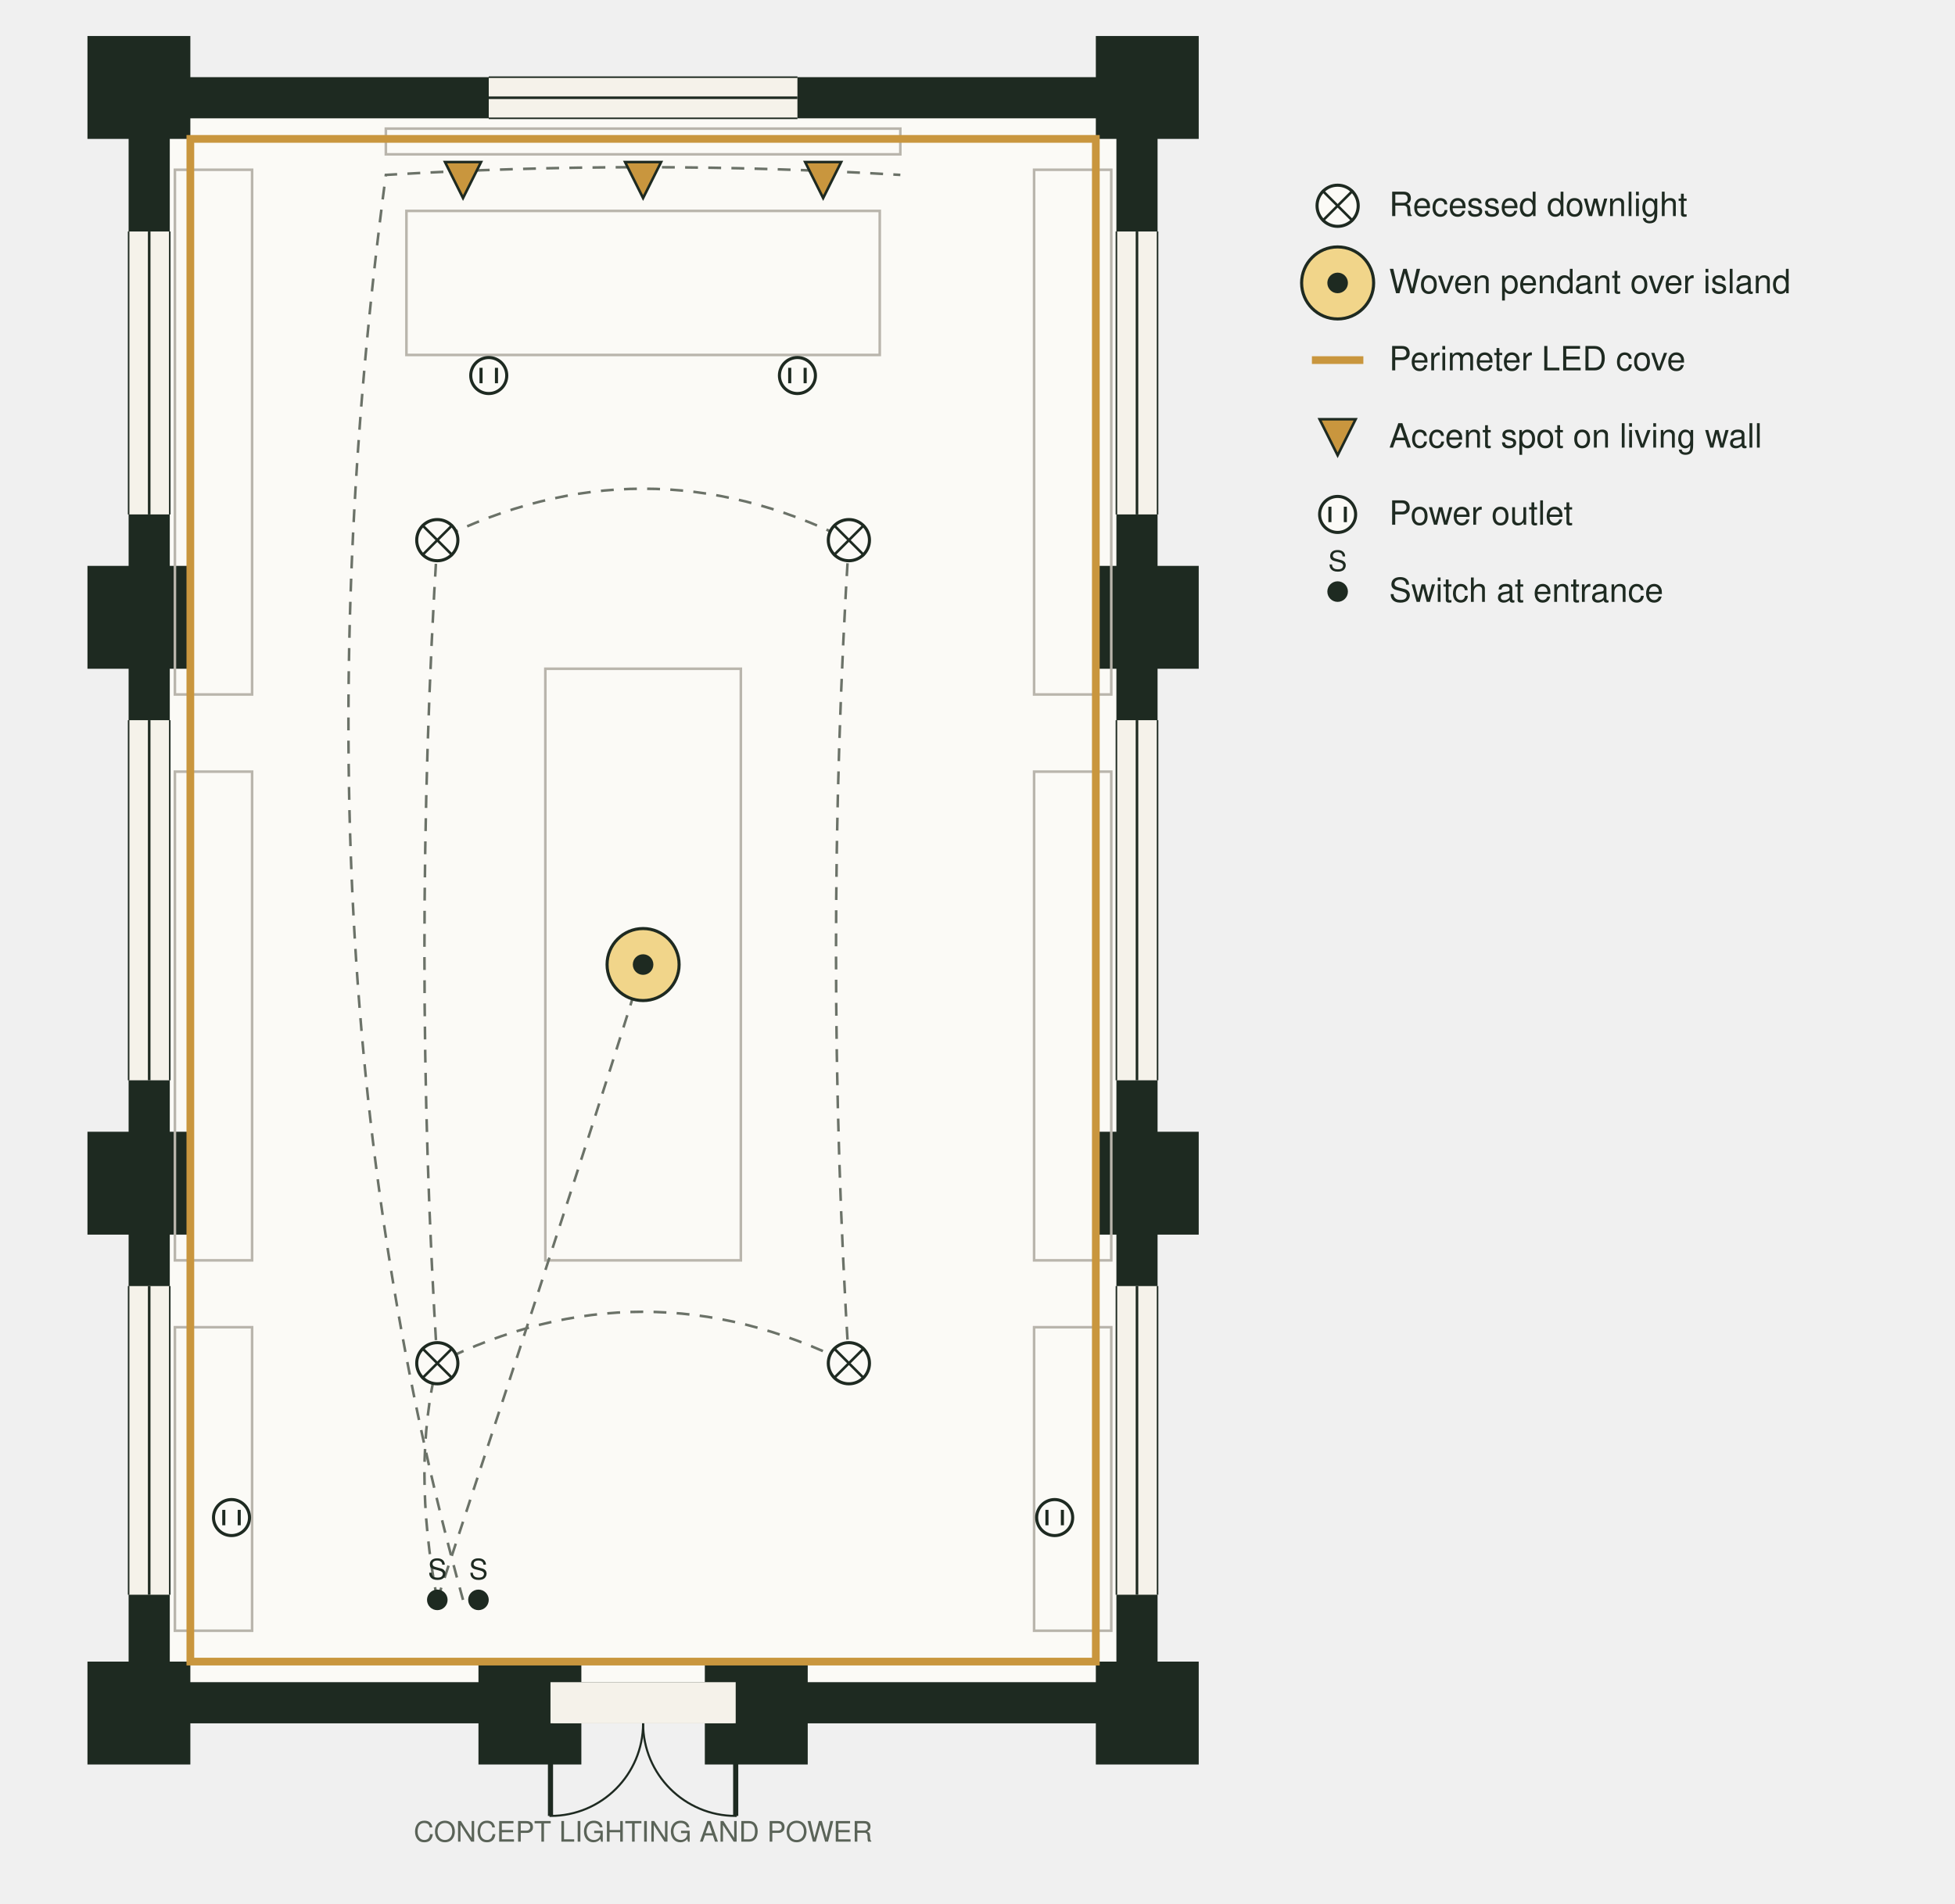
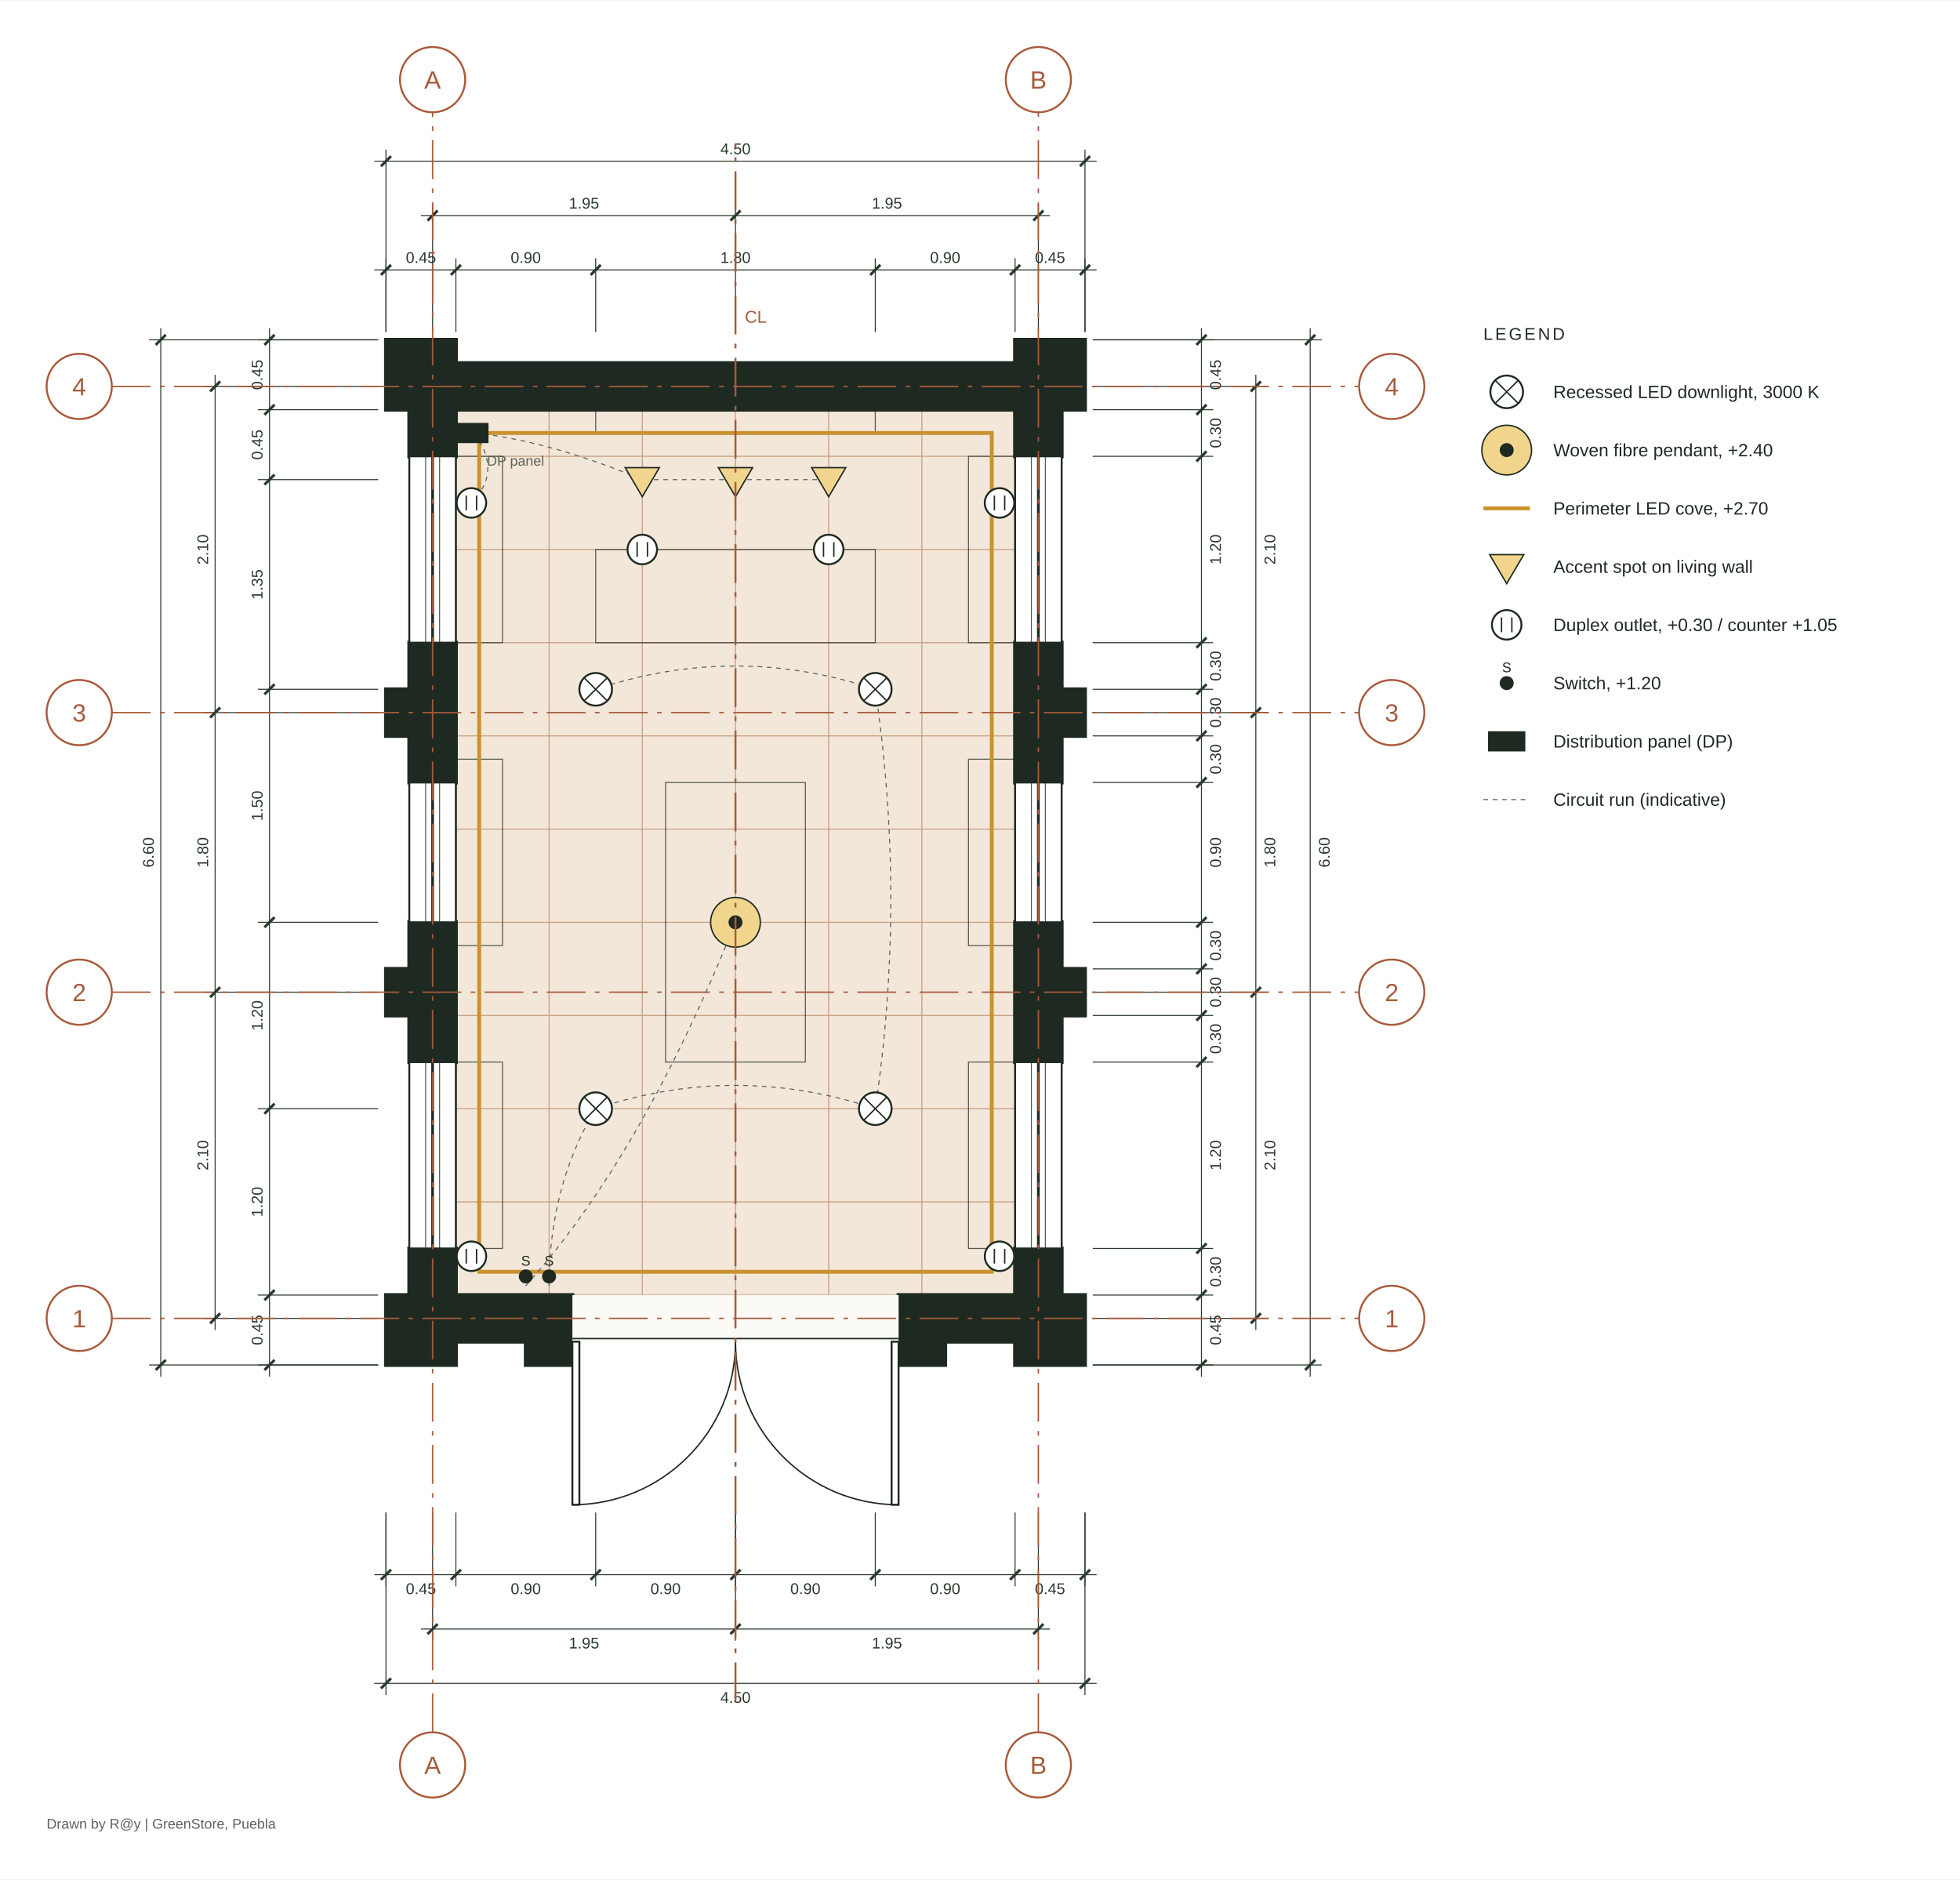
- <svg xmlns="http://www.w3.org/2000/svg" viewBox="10 30 760 740" width="760" height="740" role="img" aria-label="Concept lighting and power plan: perimeter LED cove, four recessed downlights, a woven pendant over the island, three accent spots on the living wall, outlets at the counter and near the entrance, and switches by the door">
-   <rect x="76" y="76" width="368" height="608" fill="#FBFAF6" />
-   <path d="M60 60 H460 V700 H60 Z M76 76 V684 H444 V76 Z" fill="#1E2A21" fill-rule="evenodd" />
-   <rect x="44" y="44" width="40" height="40" fill="#1E2A21" />
-   <rect x="436" y="44" width="40" height="40" fill="#1E2A21" />
-   <rect x="44" y="676" width="40" height="40" fill="#1E2A21" />
-   <rect x="436" y="676" width="40" height="40" fill="#1E2A21" />
-   <rect x="44" y="250" width="40" height="40" fill="#1E2A21" />
-   <rect x="44" y="470" width="40" height="40" fill="#1E2A21" />
-   <rect x="436" y="250" width="40" height="40" fill="#1E2A21" />
-   <rect x="436" y="470" width="40" height="40" fill="#1E2A21" />
-   <rect x="196" y="676" width="40" height="40" fill="#1E2A21" />
-   <rect x="284" y="676" width="40" height="40" fill="#1E2A21" />
-   <rect x="60" y="120" width="16" height="110" fill="#F5F2EA" />
-   <line x1="68" y1="120" x2="68" y2="230" stroke="#1E2A21" stroke-width="1" />
-   <line x1="60" y1="120" x2="60" y2="230" stroke="#1E2A21" stroke-width="0.6" />
-   <line x1="76" y1="120" x2="76" y2="230" stroke="#1E2A21" stroke-width="0.6" />
-   <rect x="444" y="120" width="16" height="110" fill="#F5F2EA" />
-   <line x1="452" y1="120" x2="452" y2="230" stroke="#1E2A21" stroke-width="1" />
-   <line x1="444" y1="120" x2="444" y2="230" stroke="#1E2A21" stroke-width="0.6" />
-   <line x1="460" y1="120" x2="460" y2="230" stroke="#1E2A21" stroke-width="0.6" />
-   <rect x="60" y="310" width="16" height="140" fill="#F5F2EA" />
-   <line x1="68" y1="310" x2="68" y2="450" stroke="#1E2A21" stroke-width="1" />
-   <line x1="60" y1="310" x2="60" y2="450" stroke="#1E2A21" stroke-width="0.6" />
-   <line x1="76" y1="310" x2="76" y2="450" stroke="#1E2A21" stroke-width="0.6" />
-   <rect x="444" y="310" width="16" height="140" fill="#F5F2EA" />
-   <line x1="452" y1="310" x2="452" y2="450" stroke="#1E2A21" stroke-width="1" />
-   <line x1="444" y1="310" x2="444" y2="450" stroke="#1E2A21" stroke-width="0.6" />
-   <line x1="460" y1="310" x2="460" y2="450" stroke="#1E2A21" stroke-width="0.6" />
-   <rect x="60" y="530" width="16" height="120" fill="#F5F2EA" />
-   <line x1="68" y1="530" x2="68" y2="650" stroke="#1E2A21" stroke-width="1" />
-   <line x1="60" y1="530" x2="60" y2="650" stroke="#1E2A21" stroke-width="0.6" />
-   <line x1="76" y1="530" x2="76" y2="650" stroke="#1E2A21" stroke-width="0.6" />
-   <rect x="444" y="530" width="16" height="120" fill="#F5F2EA" />
-   <line x1="452" y1="530" x2="452" y2="650" stroke="#1E2A21" stroke-width="1" />
-   <line x1="444" y1="530" x2="444" y2="650" stroke="#1E2A21" stroke-width="0.6" />
-   <line x1="460" y1="530" x2="460" y2="650" stroke="#1E2A21" stroke-width="0.6" />
-   <rect x="200" y="60" width="120" height="16" fill="#F5F2EA" />
-   <line x1="200" y1="68" x2="320" y2="68" stroke="#1E2A21" stroke-width="1" />
-   <line x1="200" y1="60" x2="320" y2="60" stroke="#1E2A21" stroke-width="0.6" />
-   <line x1="200" y1="76" x2="320" y2="76" stroke="#1E2A21" stroke-width="0.6" />
-   <rect x="224" y="684" width="72" height="16" fill="#F5F2EA" />
-   <path d="M224 700 L224 736 A36 36 0 0 0 260 700" fill="none" stroke="#1E2A21" stroke-width="0.8" />
-   <path d="M296 700 L296 736 A36 36 0 0 1 260 700" fill="none" stroke="#1E2A21" stroke-width="0.8" />
-   <line x1="224" y1="700" x2="224" y2="736" stroke="#1E2A21" stroke-width="2" />
-   <line x1="296" y1="700" x2="296" y2="736" stroke="#1E2A21" stroke-width="2" />
-   <rect x="168" y="112" width="184" height="56" fill="none" stroke="#B9B5AC" stroke-width="1" />
-   <rect x="222" y="290" width="76" height="230" fill="none" stroke="#B9B5AC" stroke-width="1" />
-   <rect x="160" y="80" width="200" height="10" fill="none" stroke="#B9B5AC" stroke-width="1" />
-   <rect x="78" y="96" width="30" height="204" fill="none" stroke="#B9B5AC" stroke-width="1" />
-   <rect x="78" y="330" width="30" height="190" fill="none" stroke="#B9B5AC" stroke-width="1" />
-   <rect x="78" y="546" width="30" height="118" fill="none" stroke="#B9B5AC" stroke-width="1" />
-   <rect x="412" y="96" width="30" height="204" fill="none" stroke="#B9B5AC" stroke-width="1" />
-   <rect x="412" y="330" width="30" height="190" fill="none" stroke="#B9B5AC" stroke-width="1" />
-   <rect x="412" y="546" width="30" height="118" fill="none" stroke="#B9B5AC" stroke-width="1" />
-   <rect x="84" y="84" width="352" height="592" fill="none" stroke="#C9963E" stroke-width="3" stroke-dasharray="1 0" />
-   <path d="M180 652 Q170 600 180 560 Q260 520 340 560 M180 560 Q170 400 180 240 Q260 200 340 240 M340 240 Q330 400 340 560" fill="none" stroke="#6B7268" stroke-width="1" stroke-dasharray="5 4" />
-   <path d="M180 652 Q240 470 260 405" fill="none" stroke="#6B7268" stroke-width="1" stroke-dasharray="5 4" />
-   <path d="M190 652 Q120 400 160 98 Q260 92 360 98" fill="none" stroke="#6B7268" stroke-width="1" stroke-dasharray="5 4" />
-   <circle cx="180" cy="240" r="8" fill="#FBFAF6" stroke="#1E2A21" stroke-width="1.2" />
-   <line x1="174" y1="234" x2="186" y2="246" stroke="#1E2A21" stroke-width="1" />
-   <line x1="174" y1="246" x2="186" y2="234" stroke="#1E2A21" stroke-width="1" />
-   <circle cx="340" cy="240" r="8" fill="#FBFAF6" stroke="#1E2A21" stroke-width="1.2" />
-   <line x1="334" y1="234" x2="346" y2="246" stroke="#1E2A21" stroke-width="1" />
-   <line x1="334" y1="246" x2="346" y2="234" stroke="#1E2A21" stroke-width="1" />
-   <circle cx="180" cy="560" r="8" fill="#FBFAF6" stroke="#1E2A21" stroke-width="1.2" />
-   <line x1="174" y1="554" x2="186" y2="566" stroke="#1E2A21" stroke-width="1" />
-   <line x1="174" y1="566" x2="186" y2="554" stroke="#1E2A21" stroke-width="1" />
-   <circle cx="340" cy="560" r="8" fill="#FBFAF6" stroke="#1E2A21" stroke-width="1.2" />
-   <line x1="334" y1="554" x2="346" y2="566" stroke="#1E2A21" stroke-width="1" />
-   <line x1="334" y1="566" x2="346" y2="554" stroke="#1E2A21" stroke-width="1" />
-   <circle cx="260" cy="405" r="14" fill="#F1D58A" stroke="#1E2A21" stroke-width="1.2" />
-   <circle cx="260" cy="405" r="4" fill="#1E2A21" />
-   <path d="M183 93 L197 93 L190 107 Z" fill="#C9963E" stroke="#1E2A21" stroke-width="1" />
-   <path d="M253 93 L267 93 L260 107 Z" fill="#C9963E" stroke="#1E2A21" stroke-width="1" />
-   <path d="M323 93 L337 93 L330 107 Z" fill="#C9963E" stroke="#1E2A21" stroke-width="1" />
-   <circle cx="200" cy="176" r="7" fill="#FBFAF6" stroke="#1E2A21" stroke-width="1.2" />
-   <line x1="197" y1="173" x2="197" y2="179" stroke="#1E2A21" stroke-width="1.2" />
-   <line x1="203" y1="173" x2="203" y2="179" stroke="#1E2A21" stroke-width="1.2" />
-   <circle cx="320" cy="176" r="7" fill="#FBFAF6" stroke="#1E2A21" stroke-width="1.2" />
-   <line x1="317" y1="173" x2="317" y2="179" stroke="#1E2A21" stroke-width="1.2" />
-   <line x1="323" y1="173" x2="323" y2="179" stroke="#1E2A21" stroke-width="1.2" />
-   <circle cx="100" cy="620" r="7" fill="#FBFAF6" stroke="#1E2A21" stroke-width="1.2" />
-   <line x1="97" y1="617" x2="97" y2="623" stroke="#1E2A21" stroke-width="1.2" />
-   <line x1="103" y1="617" x2="103" y2="623" stroke="#1E2A21" stroke-width="1.2" />
-   <circle cx="420" cy="620" r="7" fill="#FBFAF6" stroke="#1E2A21" stroke-width="1.2" />
-   <line x1="417" y1="617" x2="417" y2="623" stroke="#1E2A21" stroke-width="1.2" />
-   <line x1="423" y1="617" x2="423" y2="623" stroke="#1E2A21" stroke-width="1.2" />
-   <circle cx="180" cy="652" r="4" fill="#1E2A21" />
-   <text x="180" y="644" text-anchor="middle" font-family="Jost, Helvetica Neue, Helvetica, Arial, sans-serif" font-size="11" font-weight="400" fill="#1E2A21">S</text>
-   <circle cx="196" cy="652" r="4" fill="#1E2A21" />
-   <text x="196" y="644" text-anchor="middle" font-family="Jost, Helvetica Neue, Helvetica, Arial, sans-serif" font-size="11" font-weight="400" fill="#1E2A21">S</text>
-   <text x="260" y="746" text-anchor="middle" font-family="Jost, Helvetica Neue, Helvetica, Arial, sans-serif" font-size="11" font-weight="400" fill="#5A6358">CONCEPT LIGHTING AND POWER</text>
-   <circle cx="530" cy="110" r="8" fill="#FBFAF6" stroke="#1E2A21" stroke-width="1.2" />
-   <line x1="524" y1="104" x2="536" y2="116" stroke="#1E2A21" stroke-width="1" />
-   <line x1="524" y1="116" x2="536" y2="104" stroke="#1E2A21" stroke-width="1" />
-   <text x="550" y="114" text-anchor="start" font-family="Jost, Helvetica Neue, Helvetica, Arial, sans-serif" font-size="13" font-weight="400" fill="#1E2A21">Recessed downlight</text>
-   <circle cx="530" cy="140" r="14" fill="#F1D58A" stroke="#1E2A21" stroke-width="1.2" />
-   <circle cx="530" cy="140" r="4" fill="#1E2A21" />
-   <text x="550" y="144" text-anchor="start" font-family="Jost, Helvetica Neue, Helvetica, Arial, sans-serif" font-size="13" font-weight="400" fill="#1E2A21">Woven pendant over island</text>
-   <line x1="520" y1="170" x2="540" y2="170" stroke="#C9963E" stroke-width="3" />
-   <text x="550" y="174" text-anchor="start" font-family="Jost, Helvetica Neue, Helvetica, Arial, sans-serif" font-size="13" font-weight="400" fill="#1E2A21">Perimeter LED cove</text>
-   <path d="M523 193 L537 193 L530 207 Z" fill="#C9963E" stroke="#1E2A21" stroke-width="1" />
-   <text x="550" y="204" text-anchor="start" font-family="Jost, Helvetica Neue, Helvetica, Arial, sans-serif" font-size="13" font-weight="400" fill="#1E2A21">Accent spot on living wall</text>
-   <circle cx="530" cy="230" r="7" fill="#FBFAF6" stroke="#1E2A21" stroke-width="1.2" />
-   <line x1="527" y1="227" x2="527" y2="233" stroke="#1E2A21" stroke-width="1.2" />
-   <line x1="533" y1="227" x2="533" y2="233" stroke="#1E2A21" stroke-width="1.2" />
-   <text x="550" y="234" text-anchor="start" font-family="Jost, Helvetica Neue, Helvetica, Arial, sans-serif" font-size="13" font-weight="400" fill="#1E2A21">Power outlet</text>
-   <circle cx="530" cy="260" r="4" fill="#1E2A21" />
-   <text x="530" y="252" text-anchor="middle" font-family="Jost, Helvetica Neue, Helvetica, Arial, sans-serif" font-size="11" font-weight="400" fill="#1E2A21">S</text>
-   <text x="550" y="264" text-anchor="start" font-family="Jost, Helvetica Neue, Helvetica, Arial, sans-serif" font-size="13" font-weight="400" fill="#1E2A21">Switch at entrance</text>
+ <svg xmlns="http://www.w3.org/2000/svg" viewBox="-2935 -8335 12618.4 12097" width="954" height="915" role="img" aria-label="Lighting and power plan with axes and three levels of dimensions: perimeter LED cove at +2.70, four recessed downlights on the 600 grid, woven pendant over the island, three accent spots on the living wall, six outlets, two switches at the entrance and the distribution panel in the staff zone">
+   <defs>
+     <style>
+ .cutfill{fill:#1E2A21;stroke:#1E2A21;stroke-width:25}
+ .cut{stroke:#1E2A21;stroke-width:35;stroke-dasharray:300 60 50 60;fill:none}
+ .heavy{stroke:#1E2A21;stroke-width:25;fill:none}
+ .med{stroke:#1E2A21;stroke-width:17.5;fill:none}
+ .thin{stroke:#1E2A21;stroke-width:9;fill:none}
+ .fine{stroke:#1E2A21;stroke-width:6.5;fill:none;opacity:.75}
+ .hidden{stroke:#1E2A21;stroke-width:9;fill:none;stroke-dasharray:60 60}
+ .solid{fill:#1E2A21;stroke:none}
+ .axis{stroke:#A85A3A;stroke-width:9;stroke-dasharray:250 60 30 60;fill:none}
+ .cl{stroke:#A85A3A;stroke-width:12.5;stroke-dasharray:250 60 30 60;fill:none}
+ .bubble{fill:#FFFFFF;stroke:#A85A3A;stroke-width:12.5}
+ .bubt{fill:#A85A3A;font-family:Jost, 'Helvetica Neue', Arial, sans-serif;paint-order:stroke;stroke:#FFFFFF;stroke-width:17.5}
+ .dim{stroke:#2B3A2E;stroke-width:6.5;fill:none}
+ .leader{stroke:#2B3A2E;stroke-width:4.5;fill:none;opacity:.6}
+ .tick{stroke:#2B3A2E;stroke-width:17.5}
+ .dimt{fill:#2B3A2E;font-family:Jost, 'Helvetica Neue', Arial, sans-serif;paint-order:stroke;stroke:#FFFFFF;stroke-width:25;stroke-linejoin:round}
+ .t{fill:#1E2A21;font-family:Jost, 'Helvetica Neue', Arial, sans-serif}
+ .sub{fill:#5B6458;font-family:Jost, 'Helvetica Neue', Arial, sans-serif}
+ .lvlt{fill:#1E2A21;font-family:Jost, 'Helvetica Neue', Arial, sans-serif;font-weight:500}
+ .lvll{fill:#5B6458;font-family:Jost, 'Helvetica Neue', Arial, sans-serif}
+ .lvltri{fill:#1E2A21}
+ .lvlbox{fill:#FFFFFF;stroke:#1E2A21;stroke-width:6.5}
+ .tagbox{fill:#FFFFFF;stroke:#1E2A21;stroke-width:9}
+ .tagt{fill:#1E2A21;font-family:Jost, 'Helvetica Neue', Arial, sans-serif;font-weight:500}
+ .floor{fill:#F3E7DA;stroke:none}
+ .tile{stroke:#E0CBB6;stroke-width:4.5;fill:none}
+ .grid600{stroke:#C79C7D;stroke-width:6.5;fill:none}
+ .wood{fill:#E9D6BC;stroke:#1E2A21;stroke-width:12.5}
+ .woodl{stroke:#B8936B;stroke-width:4.5;fill:none}
+ .stone{fill:#ECE8E0;stroke:#1E2A21;stroke-width:12.5}
+ .glass{fill:#E3EEF0;stroke:#1E2A21;stroke-width:6.5}
+ .green{fill:#6E8F5E;stroke:#4F6B43;stroke-width:6.5}
+ .greenl{fill:#C9D8BE;stroke:#4F6B43;stroke-width:9}
+ .soil{fill:#8B6A4E;stroke:none}
+ .earth{fill:url(#earth);stroke:none}
+ .white{fill:#FFFFFF;stroke:#1E2A21;stroke-width:12.5}
+ .paper{fill:#FBFAF6;stroke:none}
+ .water{stroke:#3F7FA8;stroke-width:17.5;fill:none}
+ .drip{stroke:#3F7FA8;stroke-width:17.5;fill:none;stroke-dasharray:17.5 60;stroke-linecap:round}
+ .drain{stroke:#8B5E3C;stroke-width:12.5;fill:none;stroke-dasharray:60 30}
+ .circuit{stroke:#55605A;stroke-width:6.5;fill:none;stroke-dasharray:30 30}
+ .light{fill:#F2D58C;stroke:#1E2A21;stroke-width:9}
+ .cove{stroke:#C9922E;stroke-width:25;fill:none}
+ .zone{stroke:none}
+ .path{fill:#E6DCCB;stroke:#B9A88E;stroke-width:6.5}
+ .plaza{fill:#E9C9AE;stroke:#B98E6C;stroke-width:6.5}
+ .bed{stroke:#4F6B43;stroke-width:9}
+ .canopy{fill:#6E8F5E;fill-opacity:.22;stroke:#4F6B43;stroke-width:9;stroke-dasharray:60 30}
+ </style>
+     <pattern id="earth" patternUnits="userSpaceOnUse" width="75" height="75" patternTransform="rotate(45)">
+       <line x1="0" y1="0" x2="0" y2="75" stroke="#8B6A4E" stroke-width="6" />
+     </pattern>
+   </defs>
+   <rect x="-2935" y="-8335" width="12618.4" height="12097" fill="#FFFFFF" />
+   <rect x="0" y="-5700" width="3600" height="5700" class="paper" />
+   <rect x="0" y="-5700" width="3600" height="5700" class="floor" />
+   <line x1="0" y1="0" x2="0" y2="-5700" class="grid600" />
+   <line x1="600" y1="0" x2="600" y2="-5700" class="grid600" />
+   <line x1="1200" y1="0" x2="1200" y2="-5700" class="grid600" />
+   <line x1="1800" y1="0" x2="1800" y2="-5700" class="grid600" />
+   <line x1="2400" y1="0" x2="2400" y2="-5700" class="grid600" />
+   <line x1="3000" y1="0" x2="3000" y2="-5700" class="grid600" />
+   <line x1="3600" y1="0" x2="3600" y2="-5700" class="grid600" />
+   <line x1="0" y1="0" x2="3600" y2="0" class="grid600" />
+   <line x1="0" y1="-600" x2="3600" y2="-600" class="grid600" />
+   <line x1="0" y1="-1200" x2="3600" y2="-1200" class="grid600" />
+   <line x1="0" y1="-1800" x2="3600" y2="-1800" class="grid600" />
+   <line x1="0" y1="-2400" x2="3600" y2="-2400" class="grid600" />
+   <line x1="0" y1="-3000" x2="3600" y2="-3000" class="grid600" />
+   <line x1="0" y1="-3600" x2="3600" y2="-3600" class="grid600" />
+   <line x1="0" y1="-4200" x2="3600" y2="-4200" class="grid600" />
+   <line x1="0" y1="-4800" x2="3600" y2="-4800" class="grid600" />
+   <line x1="0" y1="-5400" x2="3600" y2="-5400" class="grid600" />
+   <rect x="-300" y="0" width="1050" height="300" class="cutfill" />
+   <rect x="2850" y="0" width="1050" height="300" class="cutfill" />
+   <rect x="-300" y="-6000" width="4200" height="300" class="cutfill" />
+   <rect x="-300" y="-300" width="300" height="600" class="cutfill" />
+   <rect x="-300" y="-2400" width="300" height="900" class="cutfill" />
+   <rect x="-300" y="-4200" width="300" height="900" class="cutfill" />
+   <rect x="-300" y="-6000" width="300" height="600" class="cutfill" />
+   <rect x="-300" y="-1500" width="300" height="1200" class="white" />
+   <line x1="-150" y1="-300" x2="-150" y2="-1500" class="med" />
+   <line x1="-195" y1="-300" x2="-195" y2="-1500" class="fine" />
+   <line x1="-105" y1="-300" x2="-105" y2="-1500" class="fine" />
+   <rect x="-300" y="-3300" width="300" height="900" class="white" />
+   <line x1="-150" y1="-2400" x2="-150" y2="-3300" class="med" />
+   <line x1="-195" y1="-2400" x2="-195" y2="-3300" class="fine" />
+   <line x1="-105" y1="-2400" x2="-105" y2="-3300" class="fine" />
+   <rect x="-300" y="-5400" width="300" height="1200" class="white" />
+   <line x1="-150" y1="-4200" x2="-150" y2="-5400" class="med" />
+   <line x1="-195" y1="-4200" x2="-195" y2="-5400" class="fine" />
+   <line x1="-105" y1="-4200" x2="-105" y2="-5400" class="fine" />
+   <rect x="3600" y="-300" width="300" height="600" class="cutfill" />
+   <rect x="3600" y="-2400" width="300" height="900" class="cutfill" />
+   <rect x="3600" y="-4200" width="300" height="900" class="cutfill" />
+   <rect x="3600" y="-6000" width="300" height="600" class="cutfill" />
+   <rect x="3600" y="-1500" width="300" height="1200" class="white" />
+   <line x1="3750" y1="-300" x2="3750" y2="-1500" class="med" />
+   <line x1="3705" y1="-300" x2="3705" y2="-1500" class="fine" />
+   <line x1="3795" y1="-300" x2="3795" y2="-1500" class="fine" />
+   <rect x="3600" y="-3300" width="300" height="900" class="white" />
+   <line x1="3750" y1="-2400" x2="3750" y2="-3300" class="med" />
+   <line x1="3705" y1="-2400" x2="3705" y2="-3300" class="fine" />
+   <line x1="3795" y1="-2400" x2="3795" y2="-3300" class="fine" />
+   <rect x="3600" y="-5400" width="300" height="1200" class="white" />
+   <line x1="3750" y1="-4200" x2="3750" y2="-5400" class="med" />
+   <line x1="3705" y1="-4200" x2="3705" y2="-5400" class="fine" />
+   <line x1="3795" y1="-4200" x2="3795" y2="-5400" class="fine" />
+   <rect x="-450" y="0" width="450" height="450" class="cutfill" />
+   <rect x="3600" y="0" width="450" height="450" class="cutfill" />
+   <rect x="-450" y="-6150" width="450" height="450" class="cutfill" />
+   <rect x="3600" y="-6150" width="450" height="450" class="cutfill" />
+   <rect x="-450" y="-2100" width="150" height="300" class="cutfill" />
+   <rect x="3900" y="-2100" width="150" height="300" class="cutfill" />
+   <rect x="-450" y="-3900" width="150" height="300" class="cutfill" />
+   <rect x="3900" y="-3900" width="150" height="300" class="cutfill" />
+   <rect x="450" y="300" width="300" height="150" class="cutfill" />
+   <rect x="2850" y="300" width="300" height="150" class="cutfill" />
+   <line x1="900" y1="-5850" x2="2700" y2="-5850" class="hidden" />
+   <rect x="750" y="0" width="2100" height="300" class="paper" />
+   <line x1="750" y1="280" x2="2850" y2="280" class="thin" />
+   <rect x="750" y="300" width="45" height="1050" class="white" />
+   <path d="M1800,300 A1050 1050 0 0 1 750,1350" class="thin" />
+   <rect x="2805" y="300" width="45" height="1050" class="white" />
+   <path d="M1800,300 A1050 1050 0 0 0 2850,1350" class="thin" />
+   <rect x="0" y="-1500" width="300" height="1200" class="fine" />
+   <rect x="0" y="-3450" width="300" height="1200" class="fine" />
+   <rect x="0" y="-5400" width="300" height="1200" class="fine" />
+   <rect x="3300" y="-1500" width="300" height="1200" class="fine" />
+   <rect x="3300" y="-3450" width="300" height="1200" class="fine" />
+   <rect x="3300" y="-5400" width="300" height="1200" class="fine" />
+   <rect x="1350" y="-3300" width="900" height="1800" class="fine" />
+   <rect x="900" y="-4800" width="1800" height="600" class="fine" />
+   <rect x="900" y="-5700" width="1800" height="150" class="fine" />
+   <rect x="150" y="-5550" width="3300" height="5400" class="cove" />
+   <path d="M600,-60 Q600,-700 900,-1200 Q1800,-1500 2700,-1200 Q2900,-2550 2700,-3900 Q1800,-4200 900,-3900" class="circuit" />
+   <path d="M450,-60 Q1200,-900 1800,-2400" class="circuit" />
+   <path d="M120,-5550 Q600,-5500 1200,-5250 L2400,-5250" class="circuit" />
+   <path d="M120,-5550 Q300,-5300 100,-5100" class="circuit" />
+   <circle cx="900" cy="-1200" r="105" class="white" />
+   <line x1="826.5" y1="-1126.5" x2="973.5" y2="-1273.5" class="thin" />
+   <line x1="826.5" y1="-1273.5" x2="973.5" y2="-1126.5" class="thin" />
+   <circle cx="2700" cy="-1200" r="105" class="white" />
+   <line x1="2626.5" y1="-1126.5" x2="2773.5" y2="-1273.5" class="thin" />
+   <line x1="2626.5" y1="-1273.5" x2="2773.5" y2="-1126.5" class="thin" />
+   <circle cx="900" cy="-3900" r="105" class="white" />
+   <line x1="826.5" y1="-3826.5" x2="973.5" y2="-3973.5" class="thin" />
+   <line x1="826.5" y1="-3973.5" x2="973.5" y2="-3826.5" class="thin" />
+   <circle cx="2700" cy="-3900" r="105" class="white" />
+   <line x1="2626.5" y1="-3826.5" x2="2773.5" y2="-3973.5" class="thin" />
+   <line x1="2626.5" y1="-3973.5" x2="2773.5" y2="-3826.5" class="thin" />
+   <circle cx="1800" cy="-2400" r="160" class="light" />
+   <circle cx="1800" cy="-2400" r="45" class="solid" />
+   <polygon points="1090,-5327 1310,-5327 1200,-5140" class="light" />
+   <polygon points="1690,-5327 1910,-5327 1800,-5140" class="light" />
+   <polygon points="2290,-5327 2510,-5327 2400,-5140" class="light" />
+   <circle cx="100" cy="-250" r="95" class="white" />
+   <line x1="66.8" y1="-202.5" x2="66.8" y2="-297.5" class="thin" />
+   <line x1="133.2" y1="-202.5" x2="133.2" y2="-297.5" class="thin" />
+   <circle cx="3500" cy="-250" r="95" class="white" />
+   <line x1="3466.8" y1="-202.5" x2="3466.8" y2="-297.5" class="thin" />
+   <line x1="3533.2" y1="-202.5" x2="3533.2" y2="-297.5" class="thin" />
+   <circle cx="100" cy="-5100" r="95" class="white" />
+   <line x1="66.8" y1="-5052.5" x2="66.8" y2="-5147.5" class="thin" />
+   <line x1="133.2" y1="-5052.5" x2="133.2" y2="-5147.5" class="thin" />
+   <circle cx="3500" cy="-5100" r="95" class="white" />
+   <line x1="3466.8" y1="-5052.5" x2="3466.8" y2="-5147.5" class="thin" />
+   <line x1="3533.2" y1="-5052.5" x2="3533.2" y2="-5147.5" class="thin" />
+   <circle cx="1200" cy="-4800" r="95" class="white" />
+   <line x1="1166.8" y1="-4752.5" x2="1166.8" y2="-4847.5" class="thin" />
+   <line x1="1233.2" y1="-4752.5" x2="1233.2" y2="-4847.5" class="thin" />
+   <circle cx="2400" cy="-4800" r="95" class="white" />
+   <line x1="2366.8" y1="-4752.5" x2="2366.8" y2="-4847.5" class="thin" />
+   <line x1="2433.2" y1="-4752.5" x2="2433.2" y2="-4847.5" class="thin" />
+   <circle cx="600" cy="-120" r="45" class="solid" />
+   <text x="600" y="-190" text-anchor="middle" class="t" style="font-size:90px">S</text>
+   <circle cx="450" cy="-120" r="45" class="solid" />
+   <text x="450" y="-190" text-anchor="middle" class="t" style="font-size:90px">S</text>
+   <rect x="-30" y="-5615" width="240" height="130" class="solid" />
+   <text x="200" y="-5340" text-anchor="start" class="sub" style="font-size:90px">DP panel</text>
+   <line x1="-525" y1="1800" x2="4125" y2="1800" class="dim" />
+   <line x1="-450" y1="1400" x2="-450" y2="1875" class="dim" />
+   <line x1="-482.5" y1="1832.5" x2="-417.5" y2="1767.5" class="tick" />
+   <line x1="0" y1="1400" x2="0" y2="1875" class="dim" />
+   <line x1="-32.5" y1="1832.5" x2="32.5" y2="1767.5" class="tick" />
+   <line x1="900" y1="1400" x2="900" y2="1875" class="dim" />
+   <line x1="867.5" y1="1832.5" x2="932.5" y2="1767.5" class="tick" />
+   <line x1="1800" y1="1400" x2="1800" y2="1875" class="dim" />
+   <line x1="1767.5" y1="1832.5" x2="1832.5" y2="1767.5" class="tick" />
+   <line x1="2700" y1="1400" x2="2700" y2="1875" class="dim" />
+   <line x1="2667.5" y1="1832.5" x2="2732.5" y2="1767.5" class="tick" />
+   <line x1="3600" y1="1400" x2="3600" y2="1875" class="dim" />
+   <line x1="3567.5" y1="1832.5" x2="3632.5" y2="1767.5" class="tick" />
+   <line x1="4050" y1="1400" x2="4050" y2="1875" class="dim" />
+   <line x1="4017.5" y1="1832.5" x2="4082.5" y2="1767.5" class="tick" />
+   <text x="-225" y="1925" text-anchor="middle" class="dimt" style="font-size:100px">0.45</text>
+   <text x="450" y="1925" text-anchor="middle" class="dimt" style="font-size:100px">0.90</text>
+   <text x="1350" y="1925" text-anchor="middle" class="dimt" style="font-size:100px">0.90</text>
+   <text x="2250" y="1925" text-anchor="middle" class="dimt" style="font-size:100px">0.90</text>
+   <text x="3150" y="1925" text-anchor="middle" class="dimt" style="font-size:100px">0.90</text>
+   <text x="3825" y="1925" text-anchor="middle" class="dimt" style="font-size:100px">0.45</text>
+   <line x1="-225" y1="2150" x2="3825" y2="2150" class="dim" />
+   <line x1="-150" y1="1400" x2="-150" y2="2225" class="dim" />
+   <line x1="-182.5" y1="2182.5" x2="-117.5" y2="2117.5" class="tick" />
+   <line x1="1800" y1="1400" x2="1800" y2="2225" class="dim" />
+   <line x1="1767.5" y1="2182.5" x2="1832.5" y2="2117.5" class="tick" />
+   <line x1="3750" y1="1400" x2="3750" y2="2225" class="dim" />
+   <line x1="3717.5" y1="2182.5" x2="3782.5" y2="2117.5" class="tick" />
+   <text x="825" y="2275" text-anchor="middle" class="dimt" style="font-size:100px">1.95</text>
+   <text x="2775" y="2275" text-anchor="middle" class="dimt" style="font-size:100px">1.95</text>
+   <line x1="-525" y1="2500" x2="4125" y2="2500" class="dim" />
+   <line x1="-450" y1="1400" x2="-450" y2="2575" class="dim" />
+   <line x1="-482.5" y1="2532.5" x2="-417.5" y2="2467.5" class="tick" />
+   <line x1="4050" y1="1400" x2="4050" y2="2575" class="dim" />
+   <line x1="4017.5" y1="2532.5" x2="4082.5" y2="2467.5" class="tick" />
+   <text x="1800" y="2625" text-anchor="middle" class="dimt" style="font-size:100px">4.50</text>
+   <line x1="-525" y1="-6600" x2="4125" y2="-6600" class="dim" />
+   <line x1="-450" y1="-6200" x2="-450" y2="-6675" class="dim" />
+   <line x1="-482.5" y1="-6567.5" x2="-417.5" y2="-6632.5" class="tick" />
+   <line x1="0" y1="-6200" x2="0" y2="-6675" class="dim" />
+   <line x1="-32.5" y1="-6567.5" x2="32.5" y2="-6632.5" class="tick" />
+   <line x1="900" y1="-6200" x2="900" y2="-6675" class="dim" />
+   <line x1="867.5" y1="-6567.5" x2="932.5" y2="-6632.5" class="tick" />
+   <line x1="2700" y1="-6200" x2="2700" y2="-6675" class="dim" />
+   <line x1="2667.5" y1="-6567.5" x2="2732.5" y2="-6632.5" class="tick" />
+   <line x1="3600" y1="-6200" x2="3600" y2="-6675" class="dim" />
+   <line x1="3567.5" y1="-6567.5" x2="3632.5" y2="-6632.5" class="tick" />
+   <line x1="4050" y1="-6200" x2="4050" y2="-6675" class="dim" />
+   <line x1="4017.5" y1="-6567.5" x2="4082.5" y2="-6632.5" class="tick" />
+   <text x="-225" y="-6645" text-anchor="middle" class="dimt" style="font-size:100px">0.45</text>
+   <text x="450" y="-6645" text-anchor="middle" class="dimt" style="font-size:100px">0.90</text>
+   <text x="1800" y="-6645" text-anchor="middle" class="dimt" style="font-size:100px">1.80</text>
+   <text x="3150" y="-6645" text-anchor="middle" class="dimt" style="font-size:100px">0.90</text>
+   <text x="3825" y="-6645" text-anchor="middle" class="dimt" style="font-size:100px">0.45</text>
+   <line x1="-225" y1="-6950" x2="3825" y2="-6950" class="dim" />
+   <line x1="-150" y1="-6200" x2="-150" y2="-7025" class="dim" />
+   <line x1="-182.5" y1="-6917.5" x2="-117.5" y2="-6982.5" class="tick" />
+   <line x1="1800" y1="-6200" x2="1800" y2="-7025" class="dim" />
+   <line x1="1767.5" y1="-6917.5" x2="1832.5" y2="-6982.5" class="tick" />
+   <line x1="3750" y1="-6200" x2="3750" y2="-7025" class="dim" />
+   <line x1="3717.5" y1="-6917.5" x2="3782.5" y2="-6982.5" class="tick" />
+   <text x="825" y="-6995" text-anchor="middle" class="dimt" style="font-size:100px">1.95</text>
+   <text x="2775" y="-6995" text-anchor="middle" class="dimt" style="font-size:100px">1.95</text>
+   <line x1="-525" y1="-7300" x2="4125" y2="-7300" class="dim" />
+   <line x1="-450" y1="-6200" x2="-450" y2="-7375" class="dim" />
+   <line x1="-482.5" y1="-7267.5" x2="-417.5" y2="-7332.5" class="tick" />
+   <line x1="4050" y1="-6200" x2="4050" y2="-7375" class="dim" />
+   <line x1="4017.5" y1="-7267.5" x2="4082.5" y2="-7332.5" class="tick" />
+   <text x="1800" y="-7345" text-anchor="middle" class="dimt" style="font-size:100px">4.50</text>
+   <line x1="-1200" y1="525" x2="-1200" y2="-6225" class="dim" />
+   <line x1="-500" y1="450" x2="-1275" y2="450" class="dim" />
+   <line x1="-1232.5" y1="482.5" x2="-1167.5" y2="417.5" class="tick" />
+   <line x1="-500" y1="0" x2="-1275" y2="0" class="dim" />
+   <line x1="-1232.5" y1="32.5" x2="-1167.5" y2="-32.5" class="tick" />
+   <line x1="-500" y1="-1200" x2="-1275" y2="-1200" class="dim" />
+   <line x1="-1232.5" y1="-1167.5" x2="-1167.5" y2="-1232.5" class="tick" />
+   <line x1="-500" y1="-2400" x2="-1275" y2="-2400" class="dim" />
+   <line x1="-1232.5" y1="-2367.5" x2="-1167.5" y2="-2432.5" class="tick" />
+   <line x1="-500" y1="-3900" x2="-1275" y2="-3900" class="dim" />
+   <line x1="-1232.5" y1="-3867.5" x2="-1167.5" y2="-3932.5" class="tick" />
+   <line x1="-500" y1="-5250" x2="-1275" y2="-5250" class="dim" />
+   <line x1="-1232.5" y1="-5217.5" x2="-1167.5" y2="-5282.5" class="tick" />
+   <line x1="-500" y1="-5700" x2="-1275" y2="-5700" class="dim" />
+   <line x1="-1232.5" y1="-5667.5" x2="-1167.5" y2="-5732.5" class="tick" />
+   <line x1="-500" y1="-6150" x2="-1275" y2="-6150" class="dim" />
+   <line x1="-1232.5" y1="-6117.5" x2="-1167.5" y2="-6182.5" class="tick" />
+   <text x="-1245" y="225" text-anchor="middle" class="dimt" style="font-size:100px" transform="rotate(-90 -1245 225)">0.45</text>
+   <text x="-1245" y="-600" text-anchor="middle" class="dimt" style="font-size:100px" transform="rotate(-90 -1245 -600)">1.20</text>
+   <text x="-1245" y="-1800" text-anchor="middle" class="dimt" style="font-size:100px" transform="rotate(-90 -1245 -1800)">1.20</text>
+   <text x="-1245" y="-3150" text-anchor="middle" class="dimt" style="font-size:100px" transform="rotate(-90 -1245 -3150)">1.50</text>
+   <text x="-1245" y="-4575" text-anchor="middle" class="dimt" style="font-size:100px" transform="rotate(-90 -1245 -4575)">1.35</text>
+   <text x="-1245" y="-5475" text-anchor="middle" class="dimt" style="font-size:100px" transform="rotate(-90 -1245 -5475)">0.45</text>
+   <text x="-1245" y="-5925" text-anchor="middle" class="dimt" style="font-size:100px" transform="rotate(-90 -1245 -5925)">0.45</text>
+   <line x1="-1550" y1="225" x2="-1550" y2="-5925" class="dim" />
+   <line x1="-500" y1="150" x2="-1625" y2="150" class="dim" />
+   <line x1="-1582.5" y1="182.5" x2="-1517.5" y2="117.5" class="tick" />
+   <line x1="-500" y1="-1950" x2="-1625" y2="-1950" class="dim" />
+   <line x1="-1582.5" y1="-1917.5" x2="-1517.5" y2="-1982.5" class="tick" />
+   <line x1="-500" y1="-3750" x2="-1625" y2="-3750" class="dim" />
+   <line x1="-1582.5" y1="-3717.5" x2="-1517.5" y2="-3782.5" class="tick" />
+   <line x1="-500" y1="-5850" x2="-1625" y2="-5850" class="dim" />
+   <line x1="-1582.5" y1="-5817.5" x2="-1517.5" y2="-5882.5" class="tick" />
+   <text x="-1595" y="-900" text-anchor="middle" class="dimt" style="font-size:100px" transform="rotate(-90 -1595 -900)">2.10</text>
+   <text x="-1595" y="-2850" text-anchor="middle" class="dimt" style="font-size:100px" transform="rotate(-90 -1595 -2850)">1.80</text>
+   <text x="-1595" y="-4800" text-anchor="middle" class="dimt" style="font-size:100px" transform="rotate(-90 -1595 -4800)">2.10</text>
+   <line x1="-1900" y1="525" x2="-1900" y2="-6225" class="dim" />
+   <line x1="-500" y1="450" x2="-1975" y2="450" class="dim" />
+   <line x1="-1932.5" y1="482.5" x2="-1867.5" y2="417.5" class="tick" />
+   <line x1="-500" y1="-6150" x2="-1975" y2="-6150" class="dim" />
+   <line x1="-1932.5" y1="-6117.5" x2="-1867.5" y2="-6182.5" class="tick" />
+   <text x="-1945" y="-2850" text-anchor="middle" class="dimt" style="font-size:100px" transform="rotate(-90 -1945 -2850)">6.60</text>
+   <line x1="4800" y1="525" x2="4800" y2="-6225" class="dim" />
+   <line x1="4100" y1="450" x2="4875" y2="450" class="dim" />
+   <line x1="4767.5" y1="482.5" x2="4832.5" y2="417.5" class="tick" />
+   <line x1="4100" y1="0" x2="4875" y2="0" class="dim" />
+   <line x1="4767.5" y1="32.5" x2="4832.5" y2="-32.5" class="tick" />
+   <line x1="4100" y1="-300" x2="4875" y2="-300" class="dim" />
+   <line x1="4767.5" y1="-267.5" x2="4832.5" y2="-332.5" class="tick" />
+   <line x1="4100" y1="-1500" x2="4875" y2="-1500" class="dim" />
+   <line x1="4767.5" y1="-1467.5" x2="4832.5" y2="-1532.5" class="tick" />
+   <line x1="4100" y1="-1800" x2="4875" y2="-1800" class="dim" />
+   <line x1="4767.5" y1="-1767.5" x2="4832.5" y2="-1832.5" class="tick" />
+   <line x1="4100" y1="-2100" x2="4875" y2="-2100" class="dim" />
+   <line x1="4767.5" y1="-2067.5" x2="4832.5" y2="-2132.5" class="tick" />
+   <line x1="4100" y1="-2400" x2="4875" y2="-2400" class="dim" />
+   <line x1="4767.5" y1="-2367.5" x2="4832.5" y2="-2432.5" class="tick" />
+   <line x1="4100" y1="-3300" x2="4875" y2="-3300" class="dim" />
+   <line x1="4767.5" y1="-3267.5" x2="4832.5" y2="-3332.5" class="tick" />
+   <line x1="4100" y1="-3600" x2="4875" y2="-3600" class="dim" />
+   <line x1="4767.5" y1="-3567.5" x2="4832.5" y2="-3632.5" class="tick" />
+   <line x1="4100" y1="-3900" x2="4875" y2="-3900" class="dim" />
+   <line x1="4767.5" y1="-3867.5" x2="4832.5" y2="-3932.5" class="tick" />
+   <line x1="4100" y1="-4200" x2="4875" y2="-4200" class="dim" />
+   <line x1="4767.5" y1="-4167.5" x2="4832.5" y2="-4232.5" class="tick" />
+   <line x1="4100" y1="-5400" x2="4875" y2="-5400" class="dim" />
+   <line x1="4767.5" y1="-5367.5" x2="4832.5" y2="-5432.5" class="tick" />
+   <line x1="4100" y1="-5700" x2="4875" y2="-5700" class="dim" />
+   <line x1="4767.5" y1="-5667.5" x2="4832.5" y2="-5732.5" class="tick" />
+   <line x1="4100" y1="-6150" x2="4875" y2="-6150" class="dim" />
+   <line x1="4767.5" y1="-6117.5" x2="4832.5" y2="-6182.5" class="tick" />
+   <text x="4925" y="225" text-anchor="middle" class="dimt" style="font-size:100px" transform="rotate(-90 4925 225)">0.45</text>
+   <text x="4925" y="-150" text-anchor="middle" class="dimt" style="font-size:100px" transform="rotate(-90 4925 -150)">0.30</text>
+   <text x="4925" y="-900" text-anchor="middle" class="dimt" style="font-size:100px" transform="rotate(-90 4925 -900)">1.20</text>
+   <text x="4925" y="-1650" text-anchor="middle" class="dimt" style="font-size:100px" transform="rotate(-90 4925 -1650)">0.30</text>
+   <text x="4925" y="-1950" text-anchor="middle" class="dimt" style="font-size:100px" transform="rotate(-90 4925 -1950)">0.30</text>
+   <text x="4925" y="-2250" text-anchor="middle" class="dimt" style="font-size:100px" transform="rotate(-90 4925 -2250)">0.30</text>
+   <text x="4925" y="-2850" text-anchor="middle" class="dimt" style="font-size:100px" transform="rotate(-90 4925 -2850)">0.90</text>
+   <text x="4925" y="-3450" text-anchor="middle" class="dimt" style="font-size:100px" transform="rotate(-90 4925 -3450)">0.30</text>
+   <text x="4925" y="-3750" text-anchor="middle" class="dimt" style="font-size:100px" transform="rotate(-90 4925 -3750)">0.30</text>
+   <text x="4925" y="-4050" text-anchor="middle" class="dimt" style="font-size:100px" transform="rotate(-90 4925 -4050)">0.30</text>
+   <text x="4925" y="-4800" text-anchor="middle" class="dimt" style="font-size:100px" transform="rotate(-90 4925 -4800)">1.20</text>
+   <text x="4925" y="-5550" text-anchor="middle" class="dimt" style="font-size:100px" transform="rotate(-90 4925 -5550)">0.30</text>
+   <text x="4925" y="-5925" text-anchor="middle" class="dimt" style="font-size:100px" transform="rotate(-90 4925 -5925)">0.45</text>
+   <line x1="5150" y1="225" x2="5150" y2="-5925" class="dim" />
+   <line x1="4100" y1="150" x2="5225" y2="150" class="dim" />
+   <line x1="5117.5" y1="182.5" x2="5182.5" y2="117.5" class="tick" />
+   <line x1="4100" y1="-1950" x2="5225" y2="-1950" class="dim" />
+   <line x1="5117.5" y1="-1917.5" x2="5182.5" y2="-1982.5" class="tick" />
+   <line x1="4100" y1="-3750" x2="5225" y2="-3750" class="dim" />
+   <line x1="5117.5" y1="-3717.5" x2="5182.5" y2="-3782.5" class="tick" />
+   <line x1="4100" y1="-5850" x2="5225" y2="-5850" class="dim" />
+   <line x1="5117.5" y1="-5817.5" x2="5182.5" y2="-5882.5" class="tick" />
+   <text x="5275" y="-900" text-anchor="middle" class="dimt" style="font-size:100px" transform="rotate(-90 5275 -900)">2.10</text>
+   <text x="5275" y="-2850" text-anchor="middle" class="dimt" style="font-size:100px" transform="rotate(-90 5275 -2850)">1.80</text>
+   <text x="5275" y="-4800" text-anchor="middle" class="dimt" style="font-size:100px" transform="rotate(-90 5275 -4800)">2.10</text>
+   <line x1="5500" y1="525" x2="5500" y2="-6225" class="dim" />
+   <line x1="4100" y1="450" x2="5575" y2="450" class="dim" />
+   <line x1="5467.5" y1="482.5" x2="5532.5" y2="417.5" class="tick" />
+   <line x1="4100" y1="-6150" x2="5575" y2="-6150" class="dim" />
+   <line x1="5467.5" y1="-6117.5" x2="5532.5" y2="-6182.5" class="tick" />
+   <text x="5625" y="-2850" text-anchor="middle" class="dimt" style="font-size:100px" transform="rotate(-90 5625 -2850)">6.60</text>
+   <line x1="-150" y1="2815" x2="-150" y2="-7615" class="axis" />
+   <circle cx="-150" cy="3025" r="210" class="bubble" />
+   <text x="-150" y="3082.6" text-anchor="middle" class="bubt" style="font-size:160px;font-weight:500">A</text>
+   <circle cx="-150" cy="-7825" r="210" class="bubble" />
+   <text x="-150" y="-7767.4" text-anchor="middle" class="bubt" style="font-size:160px;font-weight:500">A</text>
+   <line x1="3750" y1="2815" x2="3750" y2="-7615" class="axis" />
+   <circle cx="3750" cy="3025" r="210" class="bubble" />
+   <text x="3750" y="3082.6" text-anchor="middle" class="bubt" style="font-size:160px;font-weight:500">B</text>
+   <circle cx="3750" cy="-7825" r="210" class="bubble" />
+   <text x="3750" y="-7767.4" text-anchor="middle" class="bubt" style="font-size:160px;font-weight:500">B</text>
+   <line x1="-2215" y1="150" x2="5815" y2="150" class="axis" />
+   <circle cx="-2425" cy="150" r="210" class="bubble" />
+   <text x="-2425" y="207.6" text-anchor="middle" class="bubt" style="font-size:160px;font-weight:500">1</text>
+   <circle cx="6025" cy="150" r="210" class="bubble" />
+   <text x="6025" y="207.6" text-anchor="middle" class="bubt" style="font-size:160px;font-weight:500">1</text>
+   <line x1="-2215" y1="-1950" x2="5815" y2="-1950" class="axis" />
+   <circle cx="-2425" cy="-1950" r="210" class="bubble" />
+   <text x="-2425" y="-1892.4" text-anchor="middle" class="bubt" style="font-size:160px;font-weight:500">2</text>
+   <circle cx="6025" cy="-1950" r="210" class="bubble" />
+   <text x="6025" y="-1892.4" text-anchor="middle" class="bubt" style="font-size:160px;font-weight:500">2</text>
+   <line x1="-2215" y1="-3750" x2="5815" y2="-3750" class="axis" />
+   <circle cx="-2425" cy="-3750" r="210" class="bubble" />
+   <text x="-2425" y="-3692.4" text-anchor="middle" class="bubt" style="font-size:160px;font-weight:500">3</text>
+   <circle cx="6025" cy="-3750" r="210" class="bubble" />
+   <text x="6025" y="-3692.4" text-anchor="middle" class="bubt" style="font-size:160px;font-weight:500">3</text>
+   <line x1="-2215" y1="-5850" x2="5815" y2="-5850" class="axis" />
+   <circle cx="-2425" cy="-5850" r="210" class="bubble" />
+   <text x="-2425" y="-5792.4" text-anchor="middle" class="bubt" style="font-size:160px;font-weight:500">4</text>
+   <circle cx="6025" cy="-5850" r="210" class="bubble" />
+   <text x="6025" y="-5792.4" text-anchor="middle" class="bubt" style="font-size:160px;font-weight:500">4</text>
+   <line x1="1800" y1="2615" x2="1800" y2="-7415" class="cl" />
+   <text x="1860" y="-6260" text-anchor="start" class="bubt" style="font-size:110px;font-weight:500">CL</text>
+   <text x="6615" y="-6150" text-anchor="start" class="t" style="font-size:109.2px;font-weight:500;letter-spacing:15px">LEGEND</text>
+   <circle cx="6765" cy="-5815" r="105" class="white" />
+   <line x1="6691.5" y1="-5741.5" x2="6838.5" y2="-5888.5" class="thin" />
+   <line x1="6691.5" y1="-5888.5" x2="6838.5" y2="-5741.5" class="thin" />
+   <text x="7065" y="-5775" text-anchor="start" class="t" style="font-size:115px">Recessed LED downlight, 3000 K</text>
+   <circle cx="6765" cy="-5440" r="160" class="light" />
+   <circle cx="6765" cy="-5440" r="45" class="solid" />
+   <text x="7065" y="-5400" text-anchor="start" class="t" style="font-size:115px">Woven fibre pendant, +2.40</text>
+   <line x1="6615" y1="-5065" x2="6915" y2="-5065" class="cove" />
+   <text x="7065" y="-5025" text-anchor="start" class="t" style="font-size:115px">Perimeter LED cove, +2.70</text>
+   <polygon points="6655,-4767 6875,-4767 6765,-4580" class="light" />
+   <text x="7065" y="-4650" text-anchor="start" class="t" style="font-size:115px">Accent spot on living wall</text>
+   <circle cx="6765" cy="-4315" r="95" class="white" />
+   <line x1="6731.8" y1="-4267.5" x2="6731.8" y2="-4362.5" class="thin" />
+   <line x1="6798.2" y1="-4267.5" x2="6798.2" y2="-4362.5" class="thin" />
+   <text x="7065" y="-4275" text-anchor="start" class="t" style="font-size:115px">Duplex outlet, +0.30 / counter +1.05</text>
+   <circle cx="6765" cy="-3940" r="45" class="solid" />
+   <text x="6765" y="-4010" text-anchor="middle" class="t" style="font-size:90px">S</text>
+   <text x="7065" y="-3900" text-anchor="start" class="t" style="font-size:115px">Switch, +1.20</text>
+   <rect x="6645" y="-3630" width="240" height="130" class="solid" />
+   <text x="7065" y="-3525" text-anchor="start" class="t" style="font-size:115px">Distribution panel (DP)</text>
+   <line x1="6615" y1="-3190" x2="6915" y2="-3190" class="circuit" />
+   <text x="7065" y="-3150" text-anchor="start" class="t" style="font-size:115px">Circuit run (indicative)</text>
+   <text x="-2635" y="3435" text-anchor="start" class="sub" style="font-size:90px">Drawn by R@y  |  GreenStore, Puebla</text>
</svg>
